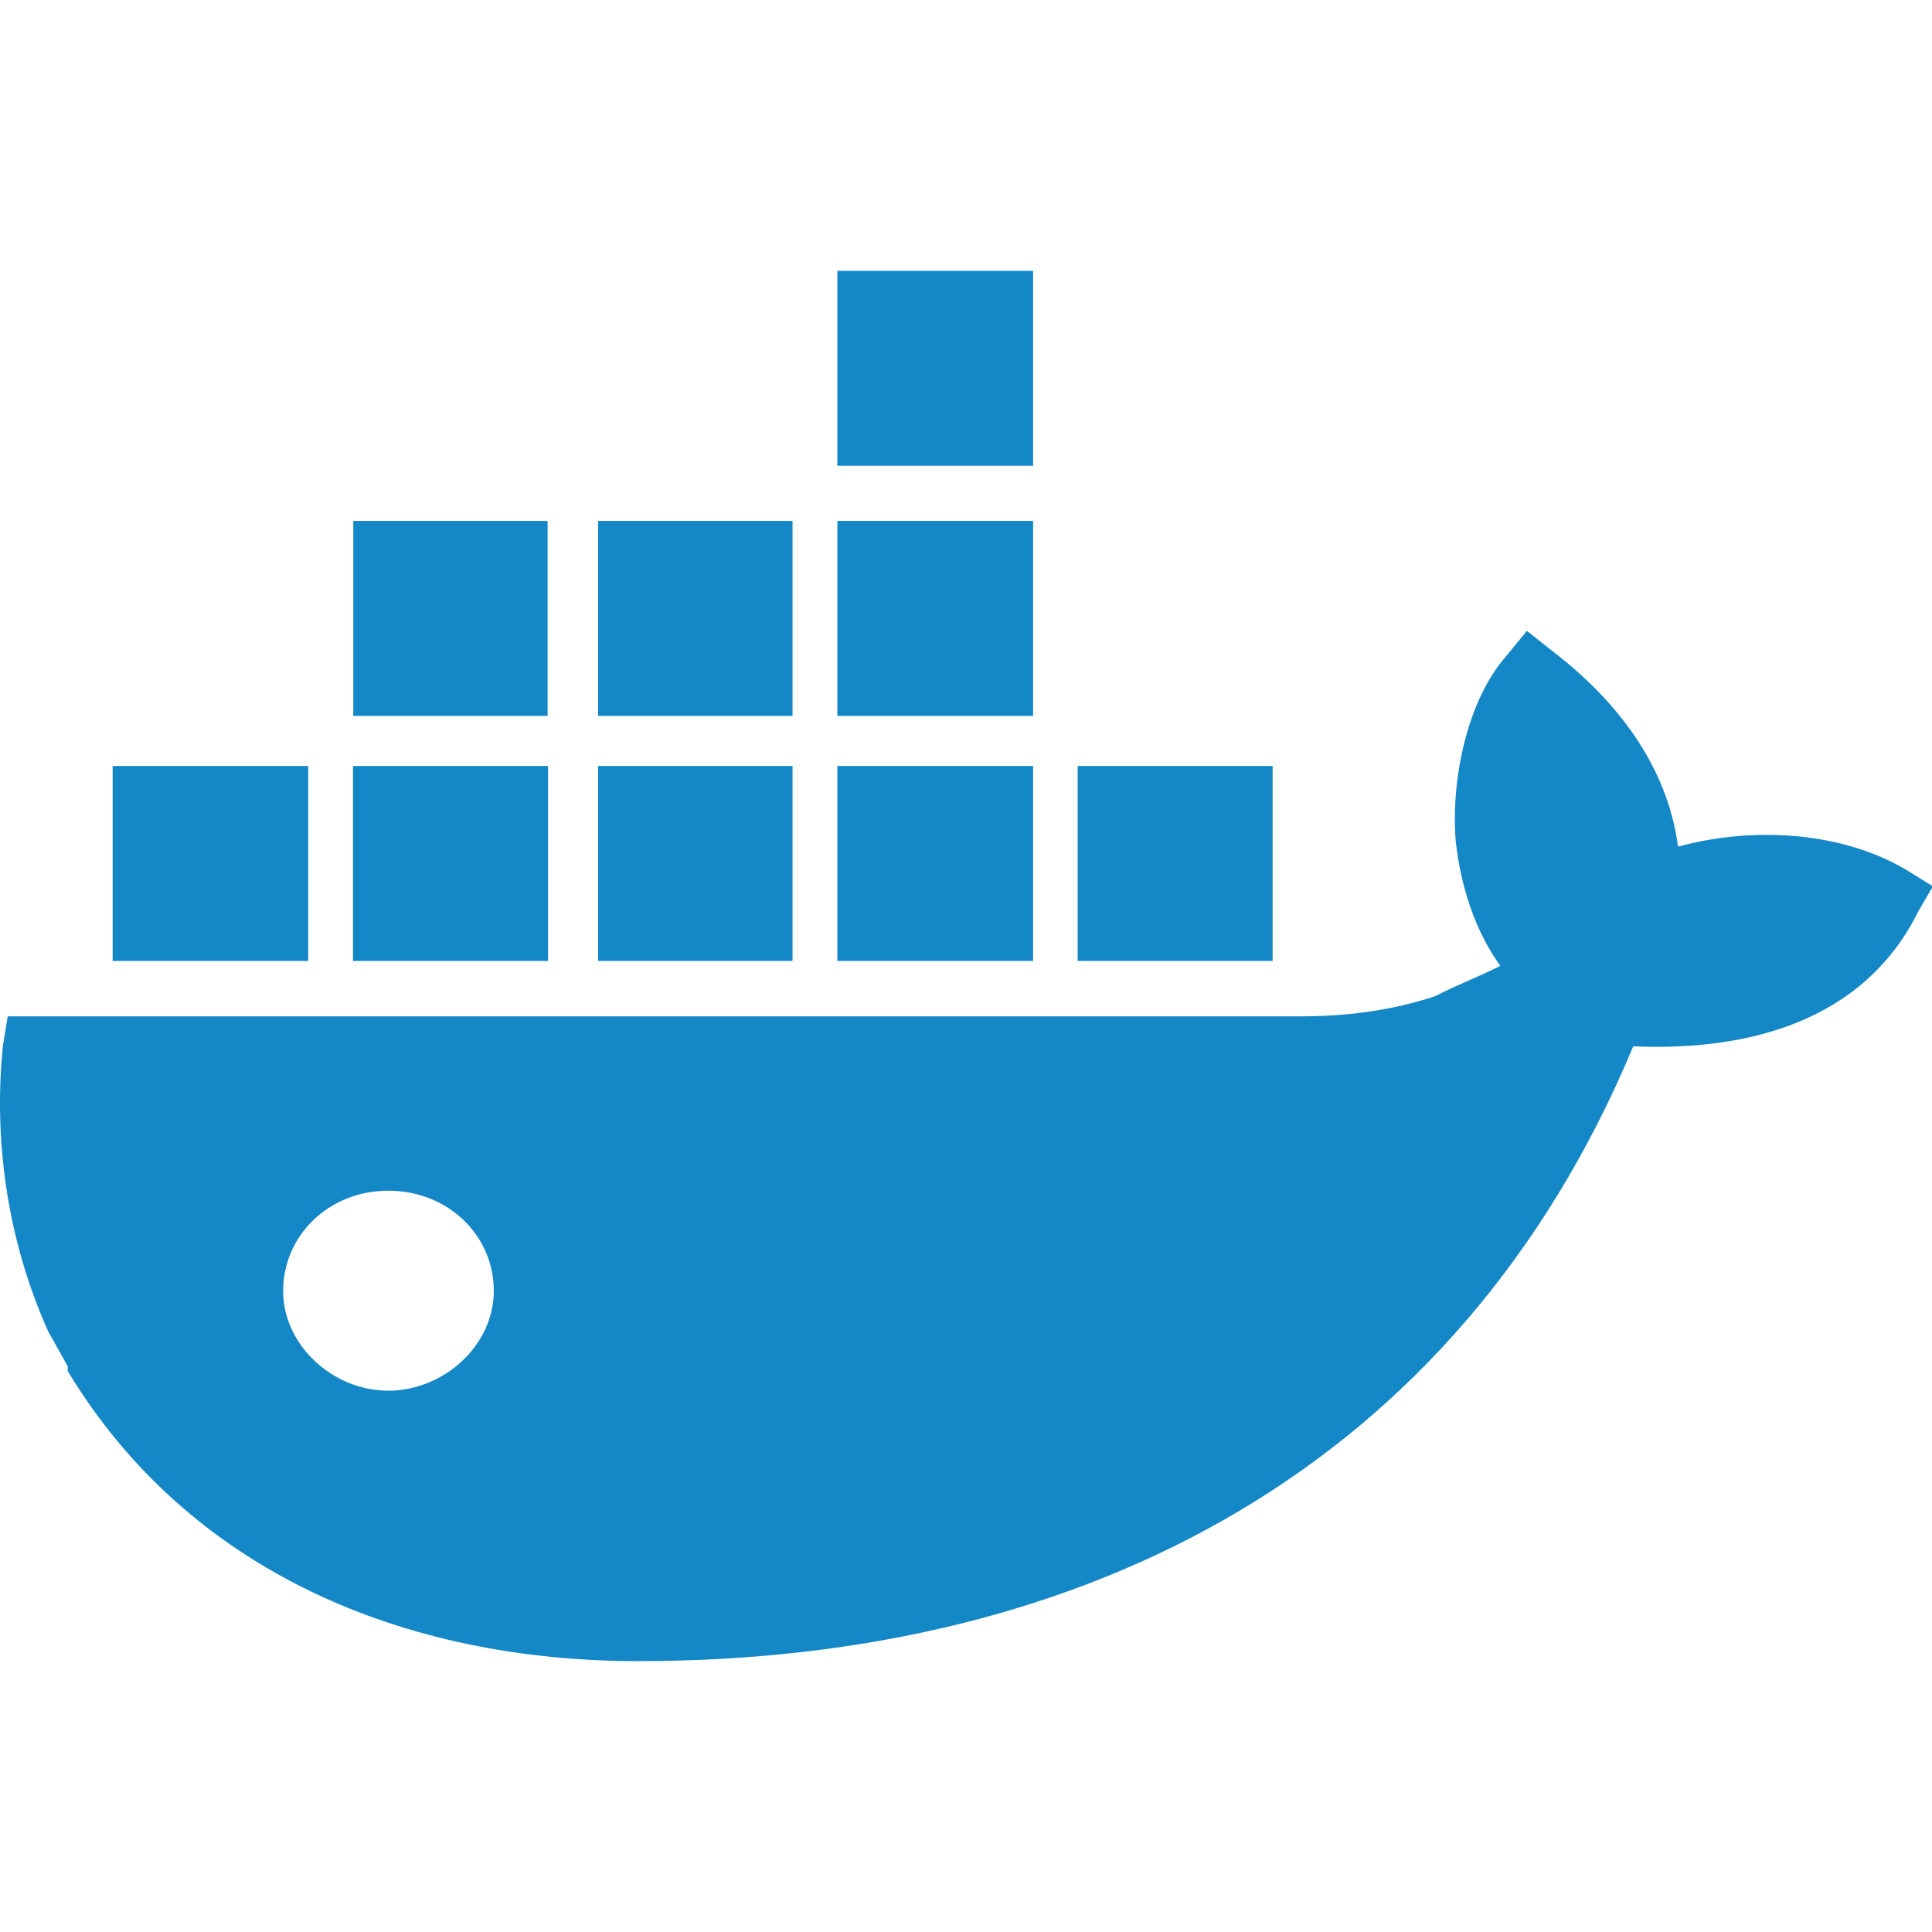
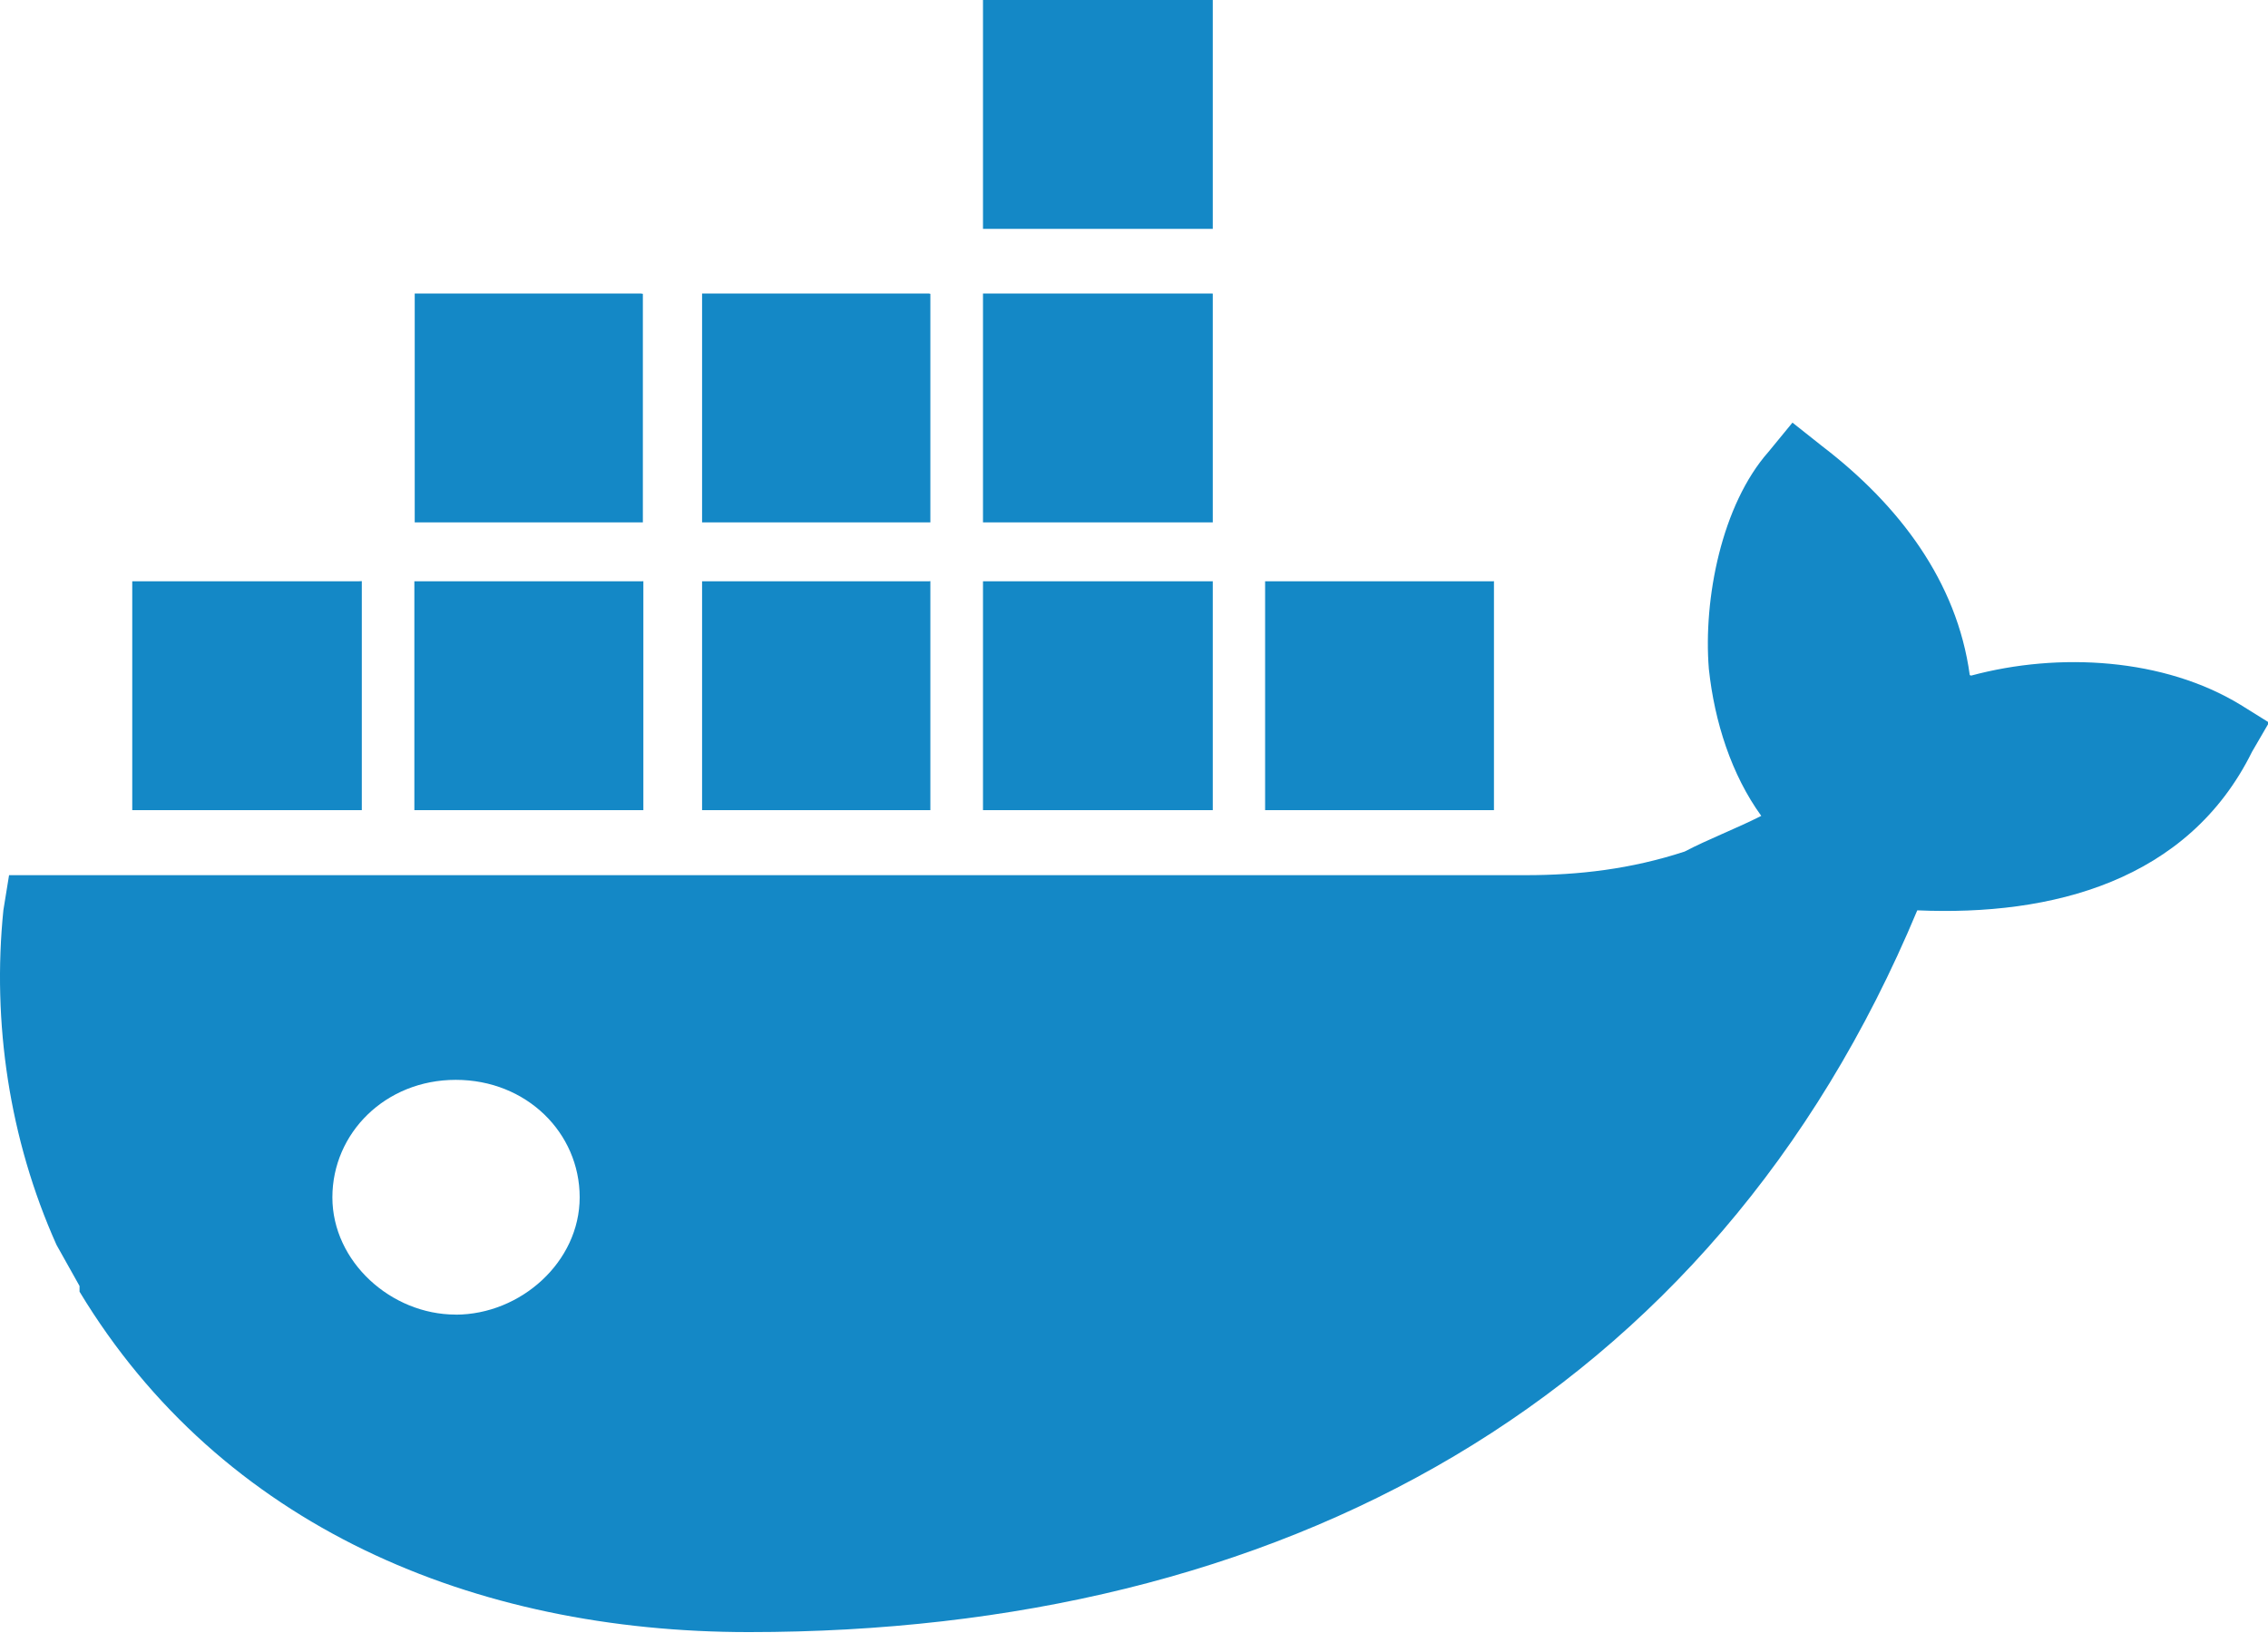
- <svg xmlns="http://www.w3.org/2000/svg" viewBox="0 0 1423 1024" width="200" height="200">
+ <svg xmlns="http://www.w3.org/2000/svg" viewBox="0 0 1423 1024">
  <path d="M285.924 824.784c-40.581 0-77.379-33.239-77.379-73.546s33.239-73.731 77.423-73.731c44.363 0 77.735 33.239 77.735 73.685s-36.887 73.546-77.779 73.642z m949.952-401.223c-8.009-58.869-44.496-106.792-92.552-143.59l-18.688-14.818-15.085 18.377c-29.322 33.239-40.937 92.152-37.376 136.159 3.559 33.328 14.239 66.433 32.883 92.197-15.085 7.698-33.684 14.818-48.057 22.384-33.817 11.079-66.7 14.818-99.672 14.818H5.686l-3.561 21.934c-7.12 70.126 3.561 143.588 33.325 210.023l14.459 25.808v3.559c88.992 147.327 247.399 213.582 419.911 213.582 331.898 0 604.078-143.59 733.121-452.839 84.543 3.693 169.931-18.377 210.023-99.45l10.683-18.377-17.796-11.079c-48.057-29.322-113.91-33.239-169.086-18.377z m-475.087-58.869h-144.033v143.59h144.172V364.603z m0-180.521h-144.033v143.59h144.172V184.349z m0-184.171h-144.033v143.59h144.172V0.004z m176.204 364.692H793.76v143.59h143.59V364.603z m-533.868 0h-143.143v143.59h143.679V364.603z m179.764 0H440.504v143.59h143.232V364.603z m-357.75 0H82.976v143.59h144.033V364.603zM582.891 184.171H440.504v143.59h143.232V184.349z m-180.655 0H260.204v143.59H403.349V184.349z" fill="#1488C6" />
</svg>
